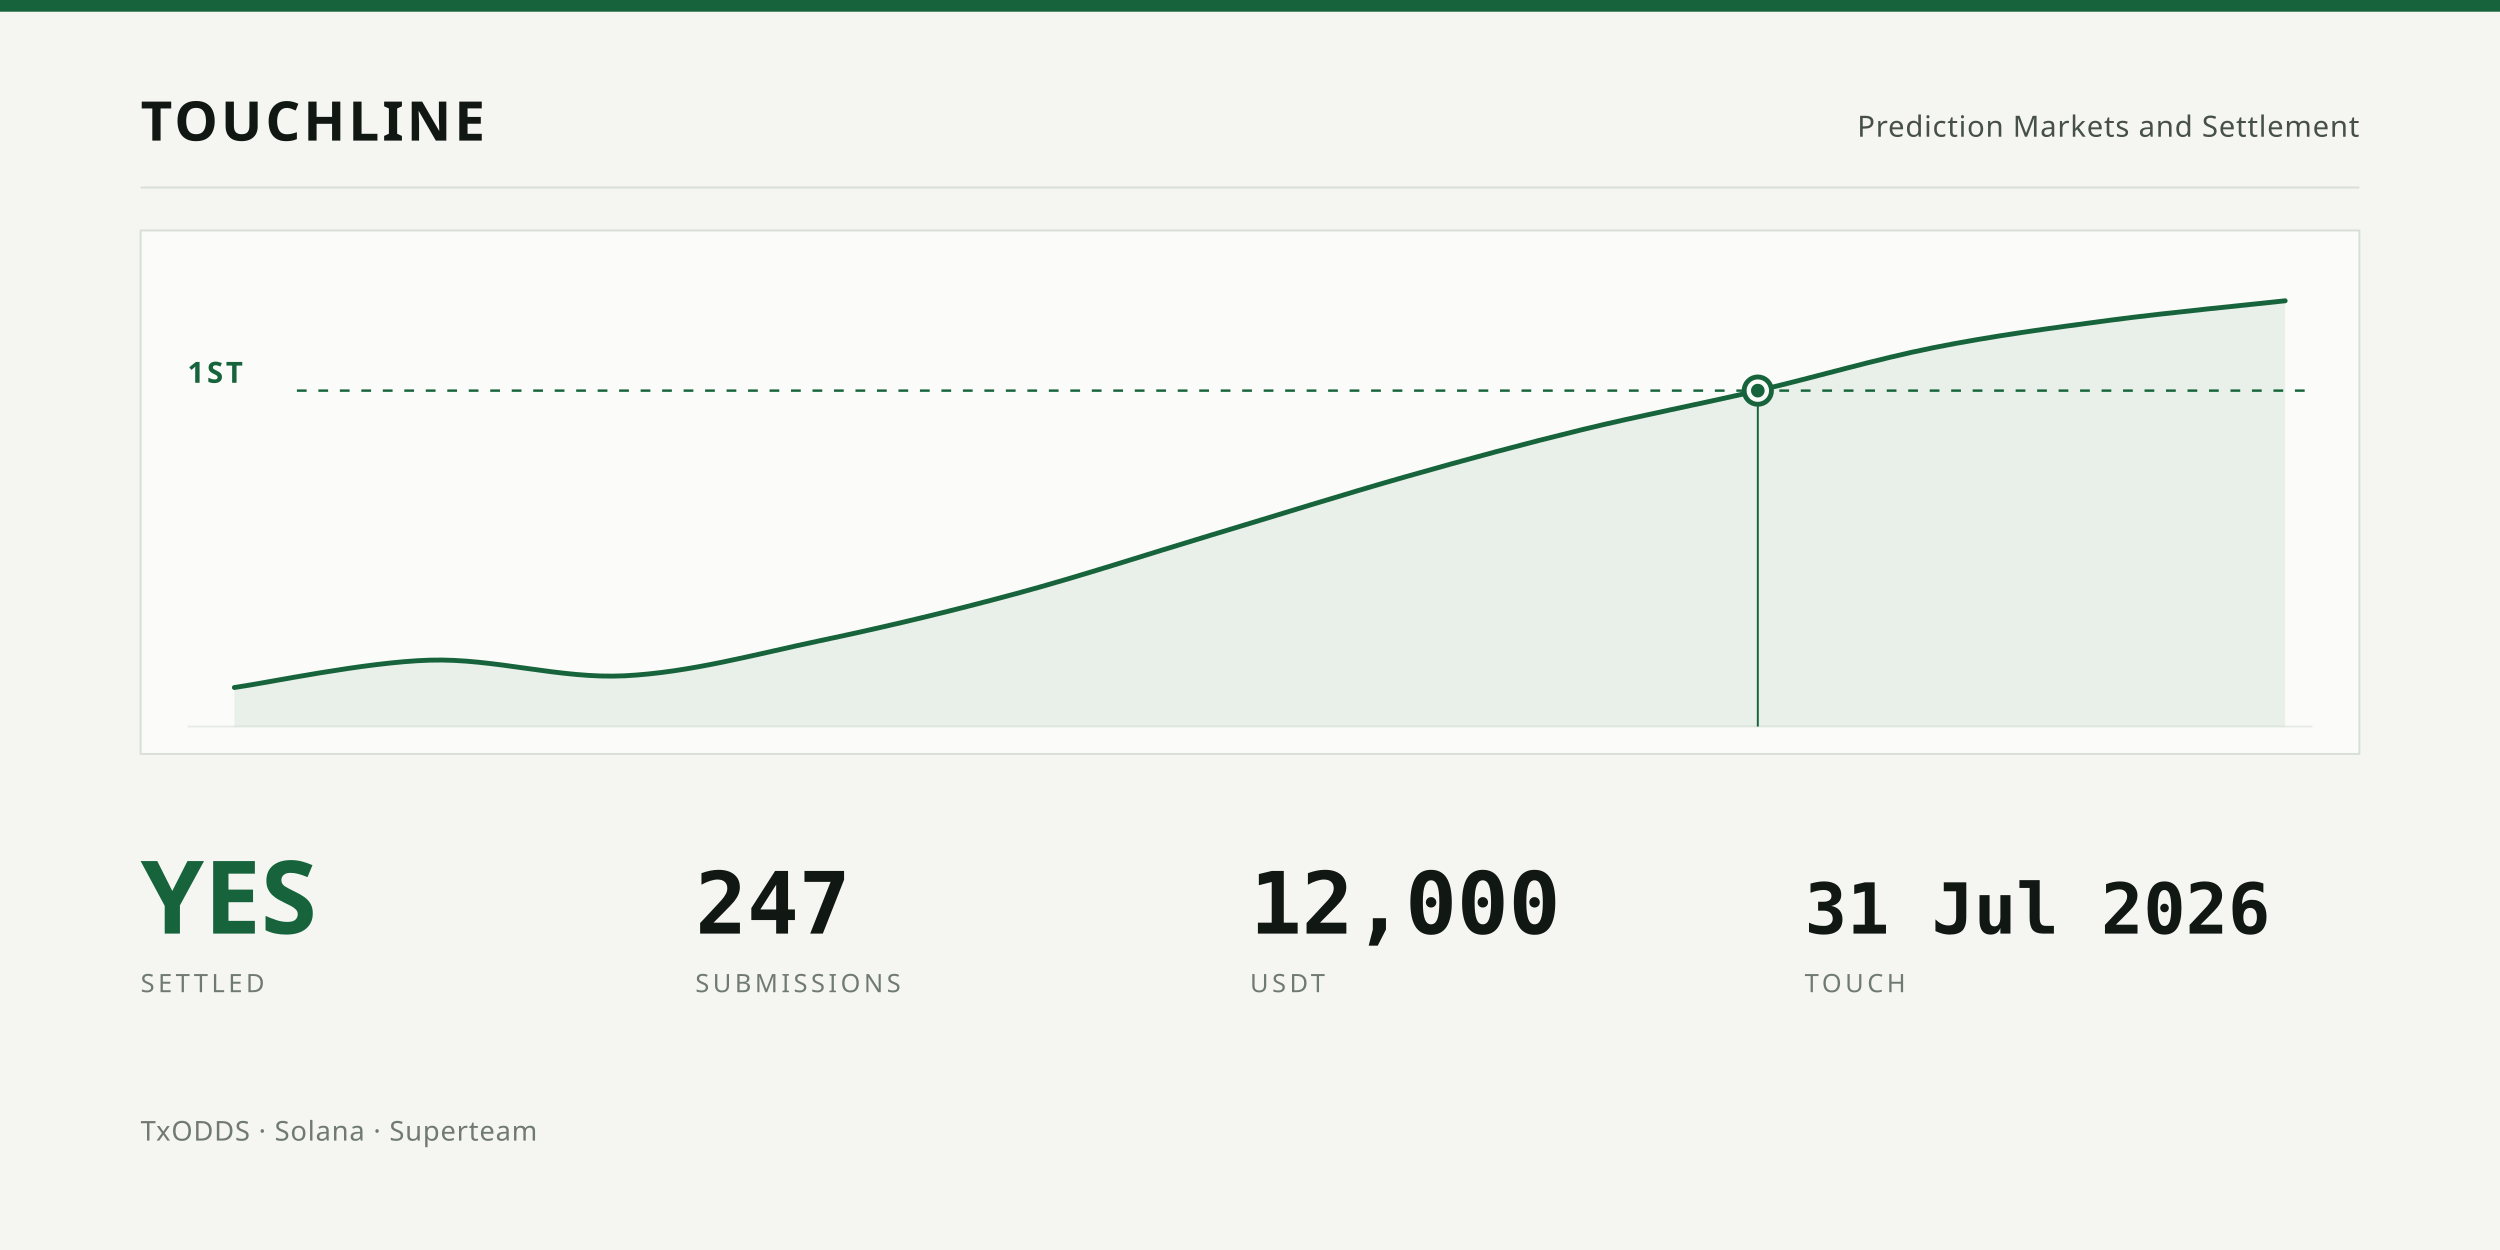
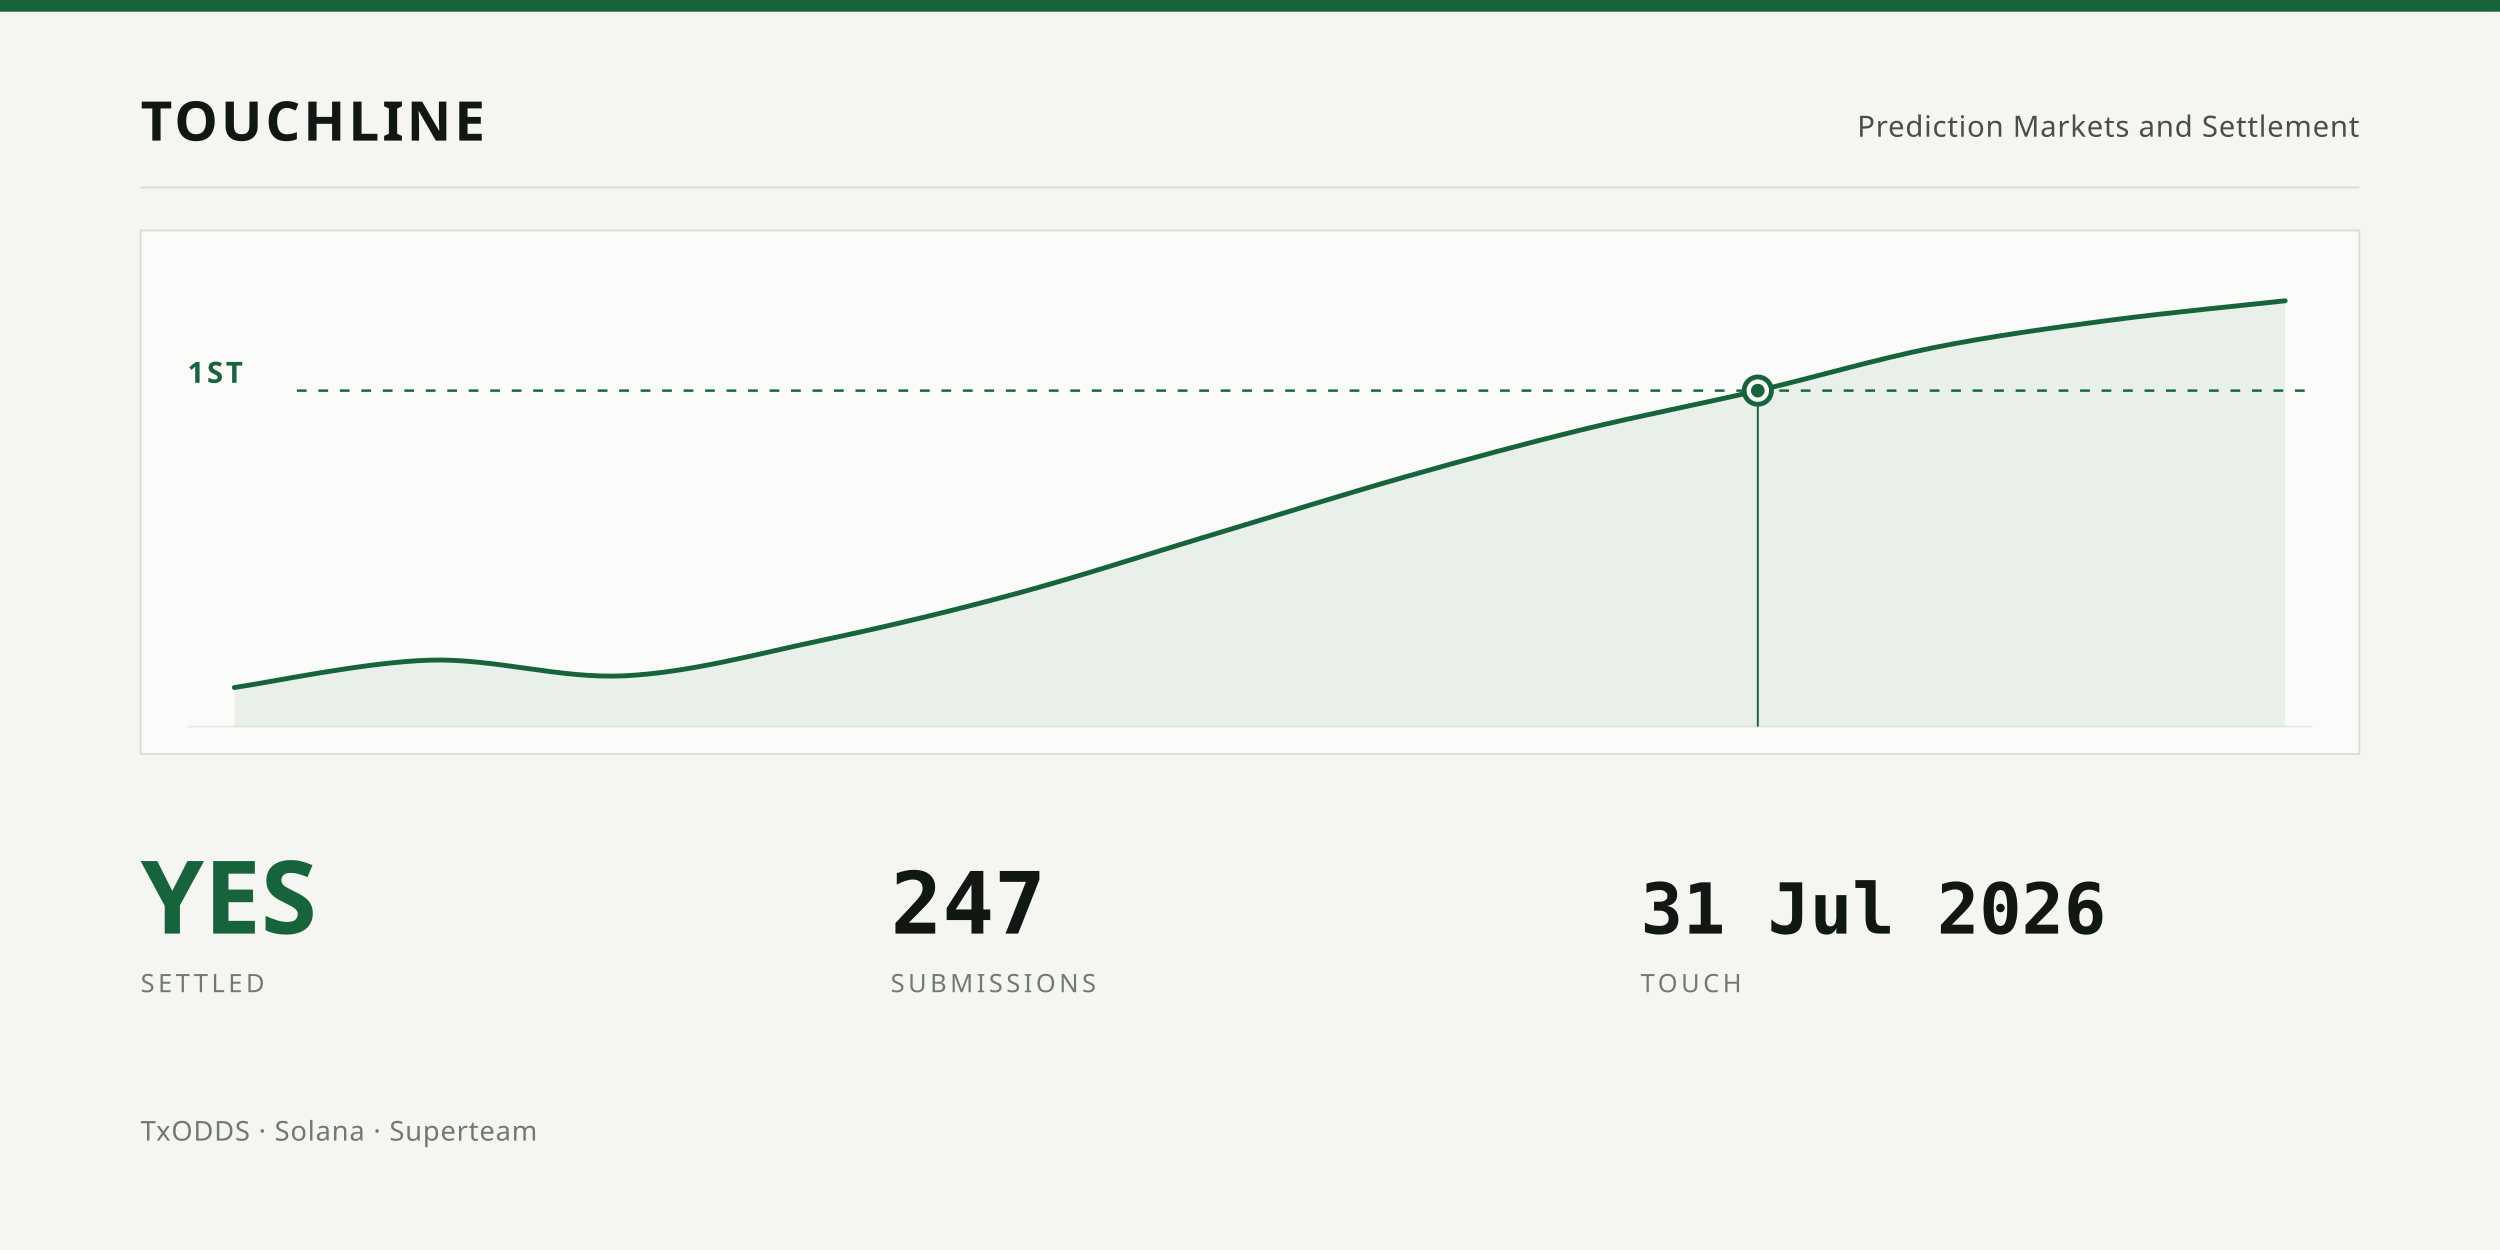
<svg xmlns="http://www.w3.org/2000/svg" width="1280" height="640" viewBox="0 0 1280 640" role="img">
  <rect width="1280" height="640" fill="#f5f6f2" />
  <rect width="1280" height="6" fill="#17643c" />
  <text x="72" y="72" fill="#111713" font-family="Futura, 'Avenir Next', 'Century Gothic', 'Trebuchet MS', sans-serif" font-size="28" font-weight="700" letter-spacing="1.6">TOUCHLINE</text>
  <text x="1208" y="70" text-anchor="end" fill="#465049" font-family="Futura, 'Avenir Next', 'Century Gothic', 'Trebuchet MS', sans-serif" font-size="15" letter-spacing="0.4">Prediction Markets and Settlement</text>
  <line x1="72" y1="96" x2="1208" y2="96" stroke="#d8ded8" stroke-width="1" />
  <rect x="72" y="118" width="1136" height="268" fill="#fbfcf9" stroke="#d8ded8" stroke-width="1" />
  <line x1="96" y1="372" x2="1184" y2="372" stroke="#e7ebe7" stroke-width="1" />
  <text x="96" y="196" fill="#17643c" font-family="Futura, 'Avenir Next', 'Century Gothic', 'Trebuchet MS', sans-serif" font-size="15" font-weight="700" letter-spacing="1.4">1ST</text>
  <line x1="152" y1="200" x2="1184" y2="200" stroke="#17643c" stroke-width="1.25" stroke-dasharray="5 6" />
  <path d="M 120 352 C 136.7 349.7 186.7 339.0 220 338 C 253.3 337.0 286.7 347.7 320 346 C 353.3 344.3 386.7 335.0 420 328 C 453.3 321.0 486.7 313.0 520 304 C 553.3 295.0 586.7 284.0 620 274 C 653.3 264.0 688.3 253.0 720 244 C 751.7 235.0 780.0 227.3 810 220 C 840.0 212.7 870.0 207.0 900 200 C 930.0 193.0 960.0 184.0 990 178 C 1020.0 172.0 1050.0 168.0 1080 164 C 1110.0 160.0 1155.0 155.7 1170 154 L 1170 372 L 120 372 Z" fill="#17643c" fill-opacity="0.08" />
  <path d="M 120 352 C 136.7 349.7 186.7 339.0 220 338 C 253.3 337.0 286.7 347.7 320 346 C 353.3 344.3 386.7 335.0 420 328 C 453.3 321.0 486.7 313.0 520 304 C 553.3 295.0 586.7 284.0 620 274 C 653.3 264.0 688.3 253.0 720 244 C 751.7 235.0 780.0 227.3 810 220 C 840.0 212.7 870.0 207.0 900 200 C 930.0 193.0 960.0 184.0 990 178 C 1020.0 172.0 1050.0 168.0 1080 164 C 1110.0 160.0 1155.0 155.7 1170 154" fill="none" stroke="#17643c" stroke-width="2.5" stroke-linecap="round" stroke-linejoin="round" />
  <line x1="900" y1="200" x2="900" y2="372" stroke="#17643c" stroke-width="1" />
  <circle cx="900" cy="200" r="7" fill="#fbfcf9" stroke="#17643c" stroke-width="2.5" />
  <circle cx="900" cy="200" r="3.5" fill="#17643c" />
  <text x="72" y="478" fill="#17643c" font-family="Futura, 'Avenir Next', 'Century Gothic', 'Trebuchet MS', sans-serif" font-size="52" font-weight="700">YES</text>
  <text x="72" y="508" fill="#707a73" font-family="Futura, 'Avenir Next', 'Century Gothic', 'Trebuchet MS', sans-serif" font-size="13" letter-spacing="1.8">SETTLED</text>
-   <text x="356" y="478" fill="#111713" font-family="Menlo, ui-monospace, monospace" font-size="44" font-weight="700">247</text>
-   <text x="356" y="508" fill="#707a73" font-family="Futura, 'Avenir Next', 'Century Gothic', 'Trebuchet MS', sans-serif" font-size="13" letter-spacing="1.8">SUBMISSIONS</text>
-   <text x="640" y="478" fill="#111713" font-family="Menlo, ui-monospace, monospace" font-size="44" font-weight="700">12,000</text>
-   <text x="640" y="508" fill="#707a73" font-family="Futura, 'Avenir Next', 'Century Gothic', 'Trebuchet MS', sans-serif" font-size="13" letter-spacing="1.8">USDT</text>
-   <text x="924" y="478" fill="#111713" font-family="Menlo, ui-monospace, monospace" font-size="36" font-weight="700">31 Jul 2026</text>
-   <text x="924" y="508" fill="#707a73" font-family="Futura, 'Avenir Next', 'Century Gothic', 'Trebuchet MS', sans-serif" font-size="13" letter-spacing="1.8">TOUCH</text>
+   <text x="456" y="478" fill="#111713" font-family="Menlo, ui-monospace, monospace" font-size="44" font-weight="700">247</text>
+   <text x="456" y="508" fill="#707a73" font-family="Futura, 'Avenir Next', 'Century Gothic', 'Trebuchet MS', sans-serif" font-size="13" letter-spacing="1.8">SUBMISSIONS</text>
+   <text x="840" y="478" fill="#111713" font-family="Menlo, ui-monospace, monospace" font-size="36" font-weight="700">31 Jul 2026</text>
+   <text x="840" y="508" fill="#707a73" font-family="Futura, 'Avenir Next', 'Century Gothic', 'Trebuchet MS', sans-serif" font-size="13" letter-spacing="1.8">TOUCH</text>
  <text x="72" y="584" fill="#707a73" font-family="Futura, 'Avenir Next', 'Century Gothic', 'Trebuchet MS', sans-serif" font-size="14" letter-spacing="0.4">TxODDS · Solana · Superteam</text>
</svg>
